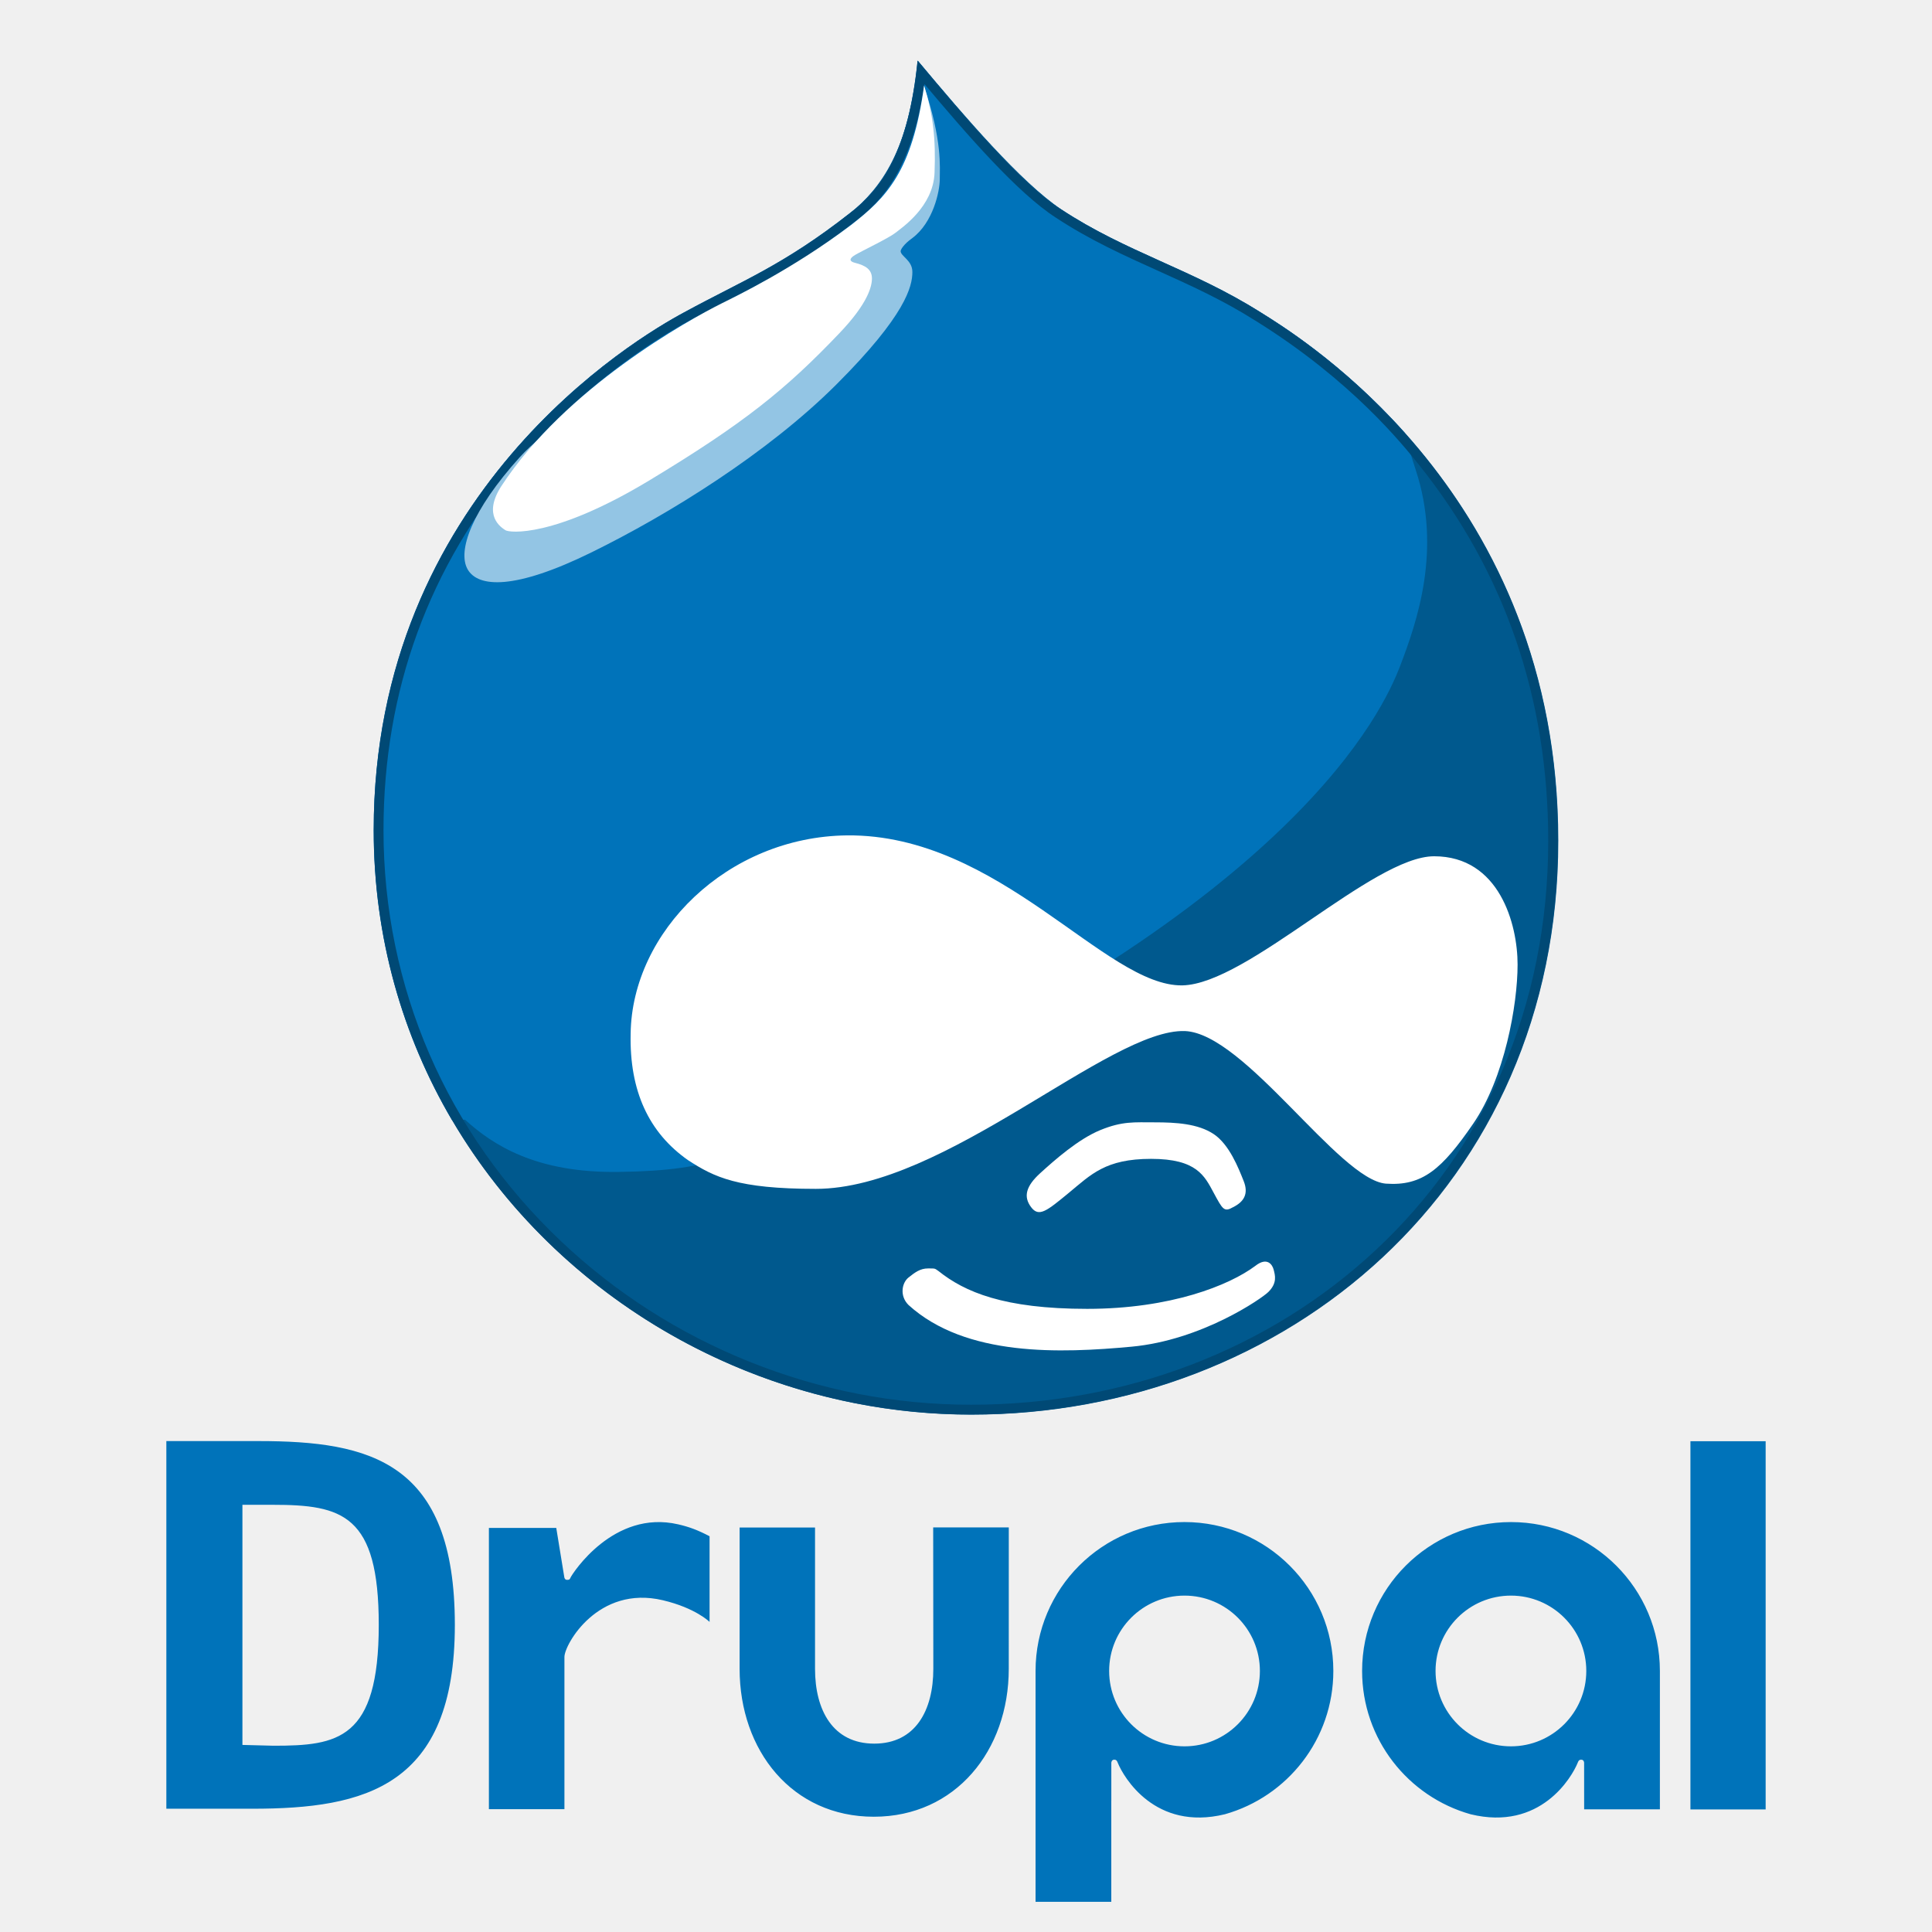
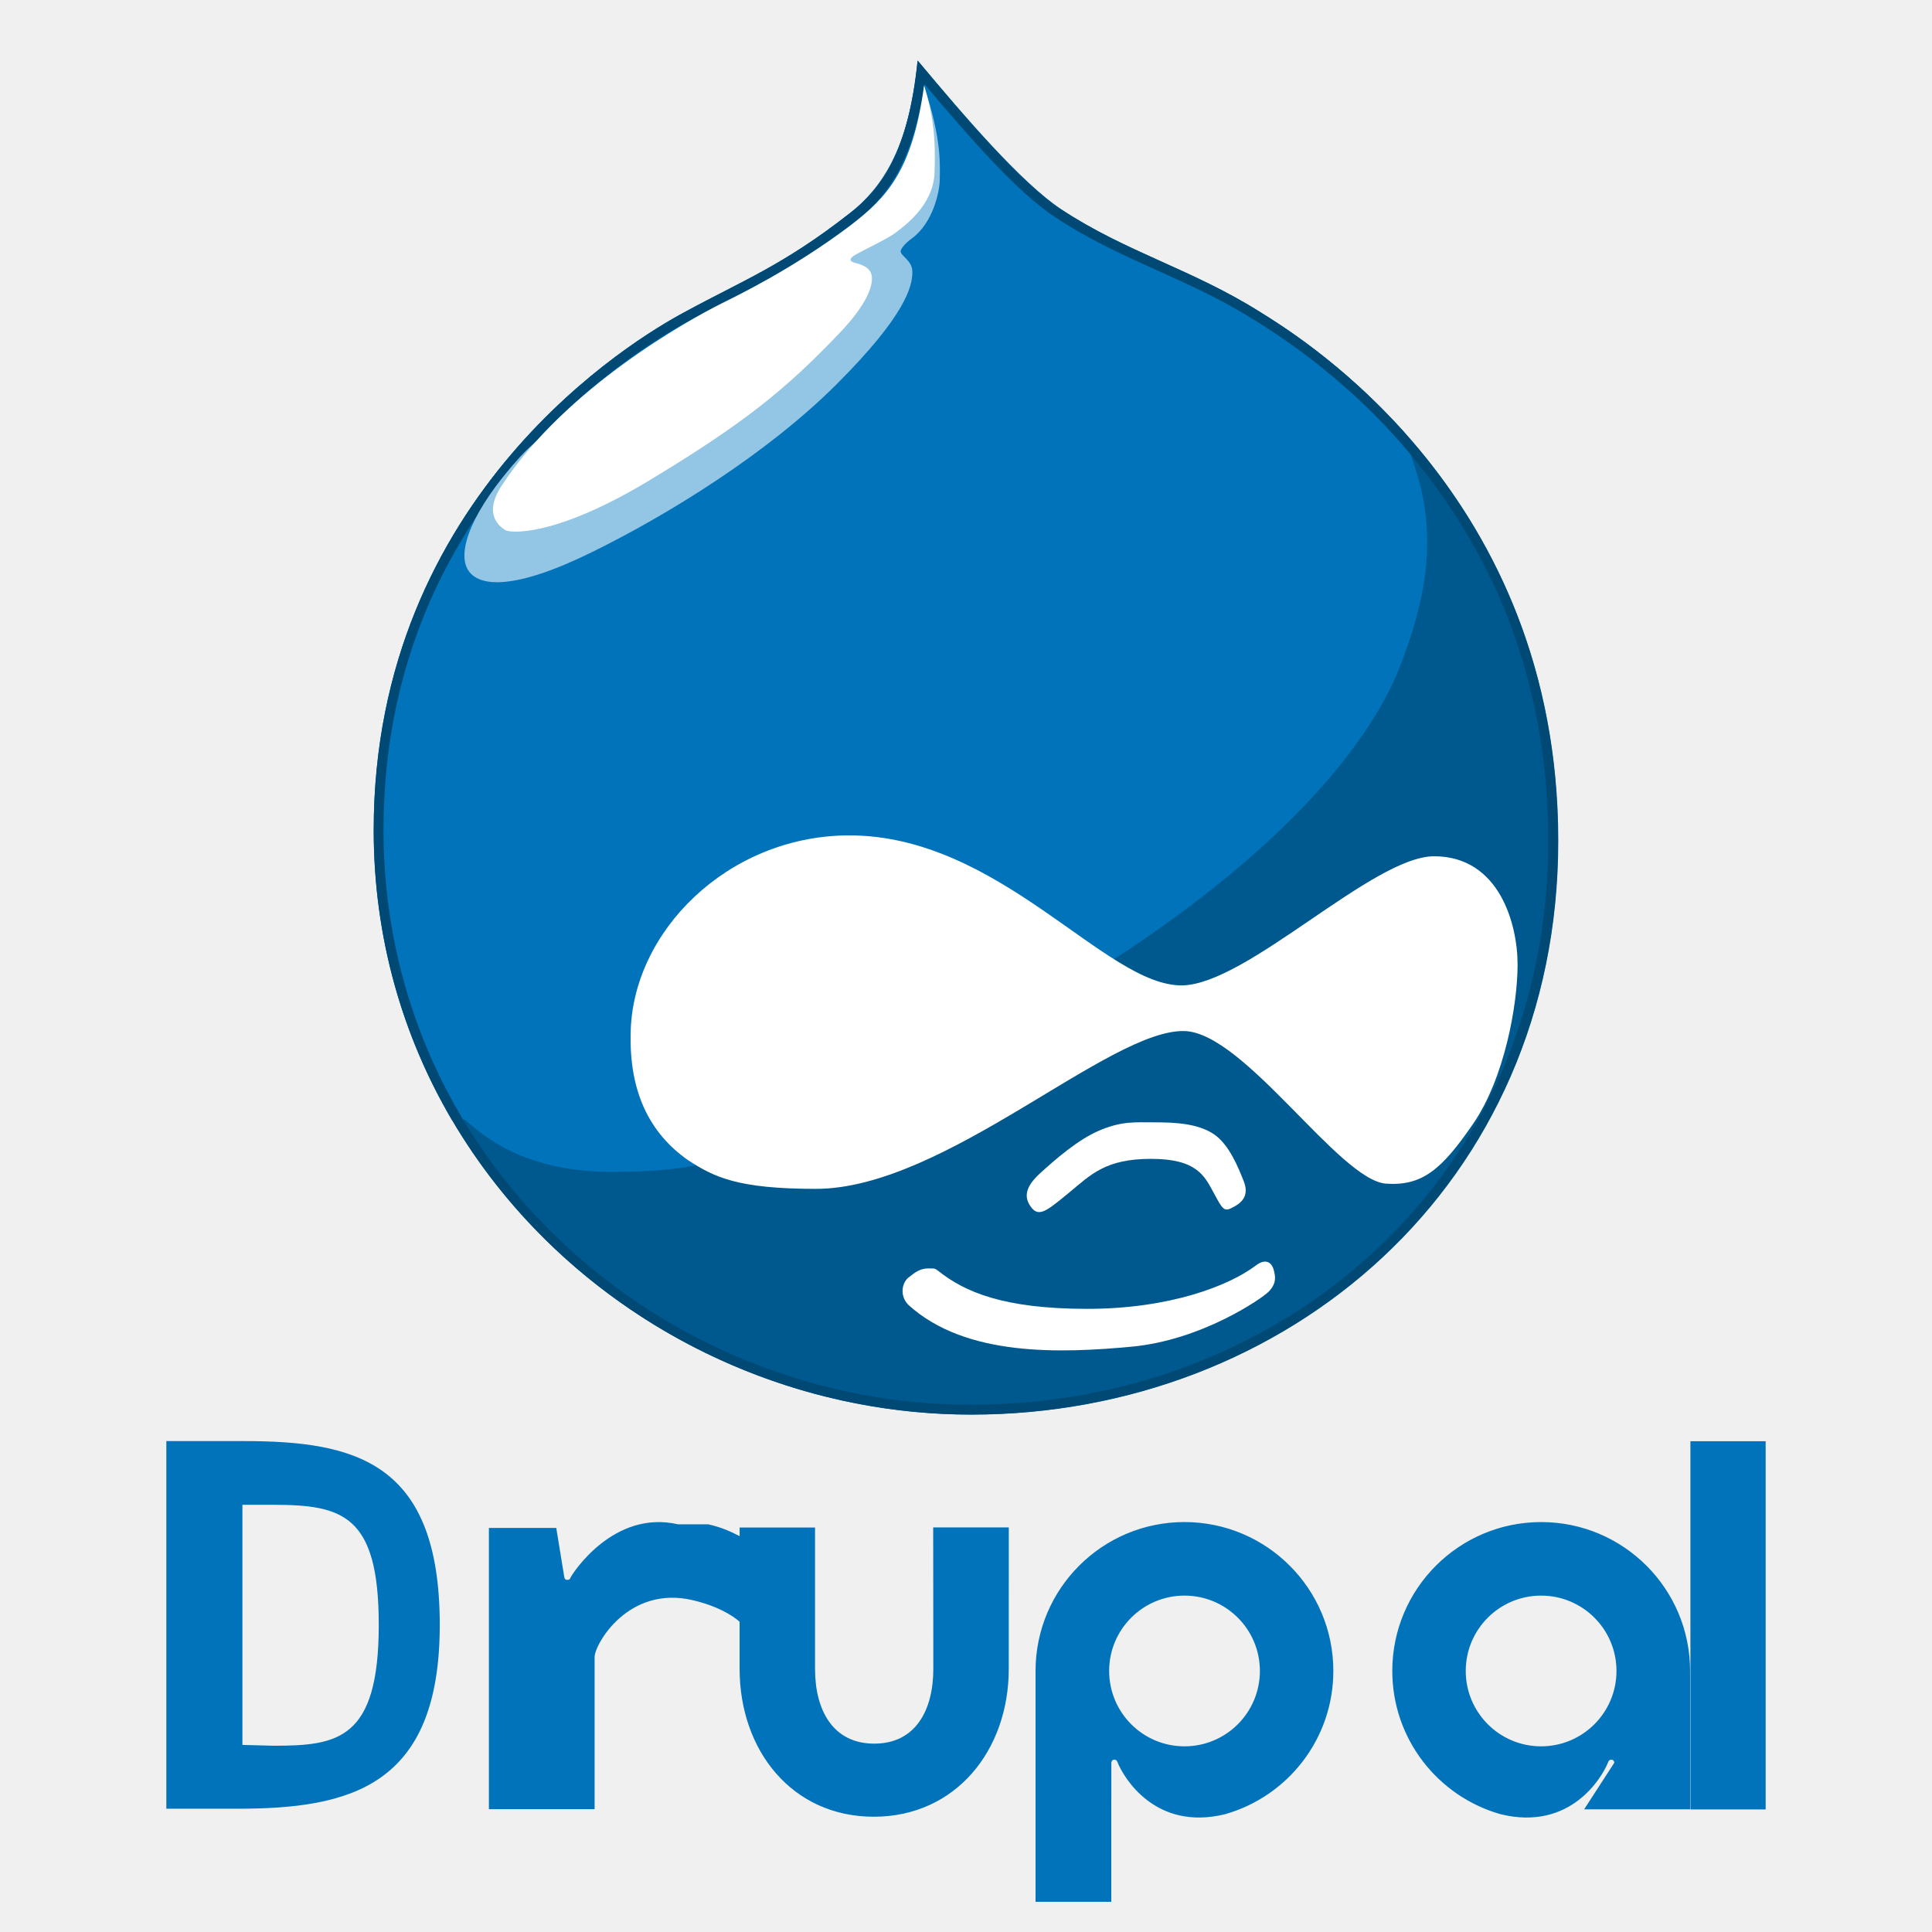
<svg xmlns="http://www.w3.org/2000/svg" viewBox="0 0 128 128">
-   <path fill="#0073BA" d="M66.835 101.194h-5.009l.009 9.371c0 2.739-1.174 4.955-3.913 4.955s-3.924-2.216-3.924-4.955v-9.362h-4.996l-.001 9.362c0 5.412 3.479 9.798 8.891 9.798 5.411 0 8.941-4.386 8.941-9.798l.002-9.371zM111.995 95.484h4.984v24.395h-4.984zM44.929 100.991c-4.296-.992-7.006 3.276-7.118 3.505-.056.112-.058.178-.249.173-.156-.004-.175-.173-.175-.173l-.533-3.266h-4.463v18.632h5.004v-10.085c0-.822 2.219-4.774 6.519-3.757 2.175.514 3.097 1.436 3.097 1.436v-5.676c-.805-.419-1.357-.622-2.082-.789zM73.626 126v-6.704l.002.001v-2.51s.008-.201.189-.204c.161-.002.197.106.237.204.379.943 2.466 4.541 7.097 3.412 4.145-1.168 7.186-4.975 7.186-9.495 0-5.446-4.417-9.864-9.865-9.864s-9.864 4.418-9.864 9.864v15.295l5.018.001zm4.851-20.287c2.758 0 4.994 2.235 4.994 4.991 0 2.759-2.235 4.995-4.994 4.995-2.758 0-4.993-2.235-4.993-4.995 0-2.756 2.235-4.991 4.993-4.991zM104.954 119.872h5.018v-9.168c0-5.446-4.415-9.863-9.864-9.863-5.448 0-9.865 4.417-9.865 9.863 0 4.521 3.042 8.327 7.187 9.495 4.631 1.129 6.717-2.468 7.097-3.412.04-.098.075-.205.237-.203.182.002.188.203.188.203m.144-6.083c0 2.759-2.236 4.995-4.993 4.995s-4.994-2.235-4.994-4.995c0-2.756 2.236-4.991 4.994-4.991s4.993 2.235 4.993 4.991zM16.713 119.833h-5.692v-24.358h6.108c7.396 0 13.006 1.357 13.006 12.178 0 10.719-5.943 12.18-13.422 12.18zm1.36-20.136h-2.012v15.909l2.066.053c4.238 0 6.967-.386 6.967-8.007 0-7.306-2.409-7.955-7.021-7.955z" />
+   <path fill="#0073BA" d="M66.835 101.194h-5.009l.009 9.371c0 2.739-1.174 4.955-3.913 4.955s-3.924-2.216-3.924-4.955v-9.362h-4.996l-.001 9.362c0 5.412 3.479 9.798 8.891 9.798 5.411 0 8.941-4.386 8.941-9.798l.002-9.371zM111.995 95.484h4.984v24.395h-4.984zM44.929 100.991c-4.296-.992-7.006 3.276-7.118 3.505-.056.112-.058.178-.249.173-.156-.004-.175-.173-.175-.173l-.533-3.266h-4.463v18.632h7.004v-10.085c0-.822 2.219-4.774 6.519-3.757 2.175.514 3.097 1.436 3.097 1.436v-5.676c-.805-.419-1.357-.622-2.082-.789zM73.626 126v-6.704l.002.001v-2.51s.008-.201.189-.204c.161-.002.197.106.237.204.379.943 2.466 4.541 7.097 3.412 4.145-1.168 7.186-4.975 7.186-9.495 0-5.446-4.417-9.864-9.865-9.864s-9.864 4.418-9.864 9.864v15.295l5.018.001zm4.851-20.287c2.758 0 4.994 2.235 4.994 4.991 0 2.759-2.235 4.995-4.994 4.995-2.758 0-4.993-2.235-4.993-4.995 0-2.756 2.235-4.991 4.993-4.991zM104.954 119.872h7.018v-9.168c0-5.446-4.415-9.863-9.864-9.863-5.448 0-9.865 4.417-9.865 9.863 0 4.521 3.042 8.327 7.187 9.495 4.631 1.129 6.717-2.468 7.097-3.412.04-.098.075-.205.237-.203.182.002.188.203.188.203m.144-6.083c0 2.759-2.236 4.995-4.993 4.995s-4.994-2.235-4.994-4.995c0-2.756 2.236-4.991 4.994-4.991s4.993 2.235 4.993 4.991zM16.713 119.833h-5.692v-24.358h5.108c7.396 0 13.006 1.357 13.006 12.178 0 10.719-5.943 12.18-13.422 12.18zm1.36-20.136h-2.012v15.909l2.066.053c4.238 0 6.967-.386 6.967-8.007 0-7.306-2.409-7.955-7.021-7.955z" />
  <path fill="#00598E" d="M83.539 20.706c-4.58-2.853-8.901-3.975-13.221-6.826-2.679-1.815-6.395-6.136-9.506-9.852-.604 5.962-2.419 8.383-4.493 10.11-4.407 3.457-7.173 4.494-10.975 6.567-3.198 1.643-20.566 12.012-20.566 34.306s18.752 38.713 39.577 38.713c20.826 0 38.886-15.122 38.886-38.021s-16.937-33.268-19.702-34.997z" />
  <path fill="#fff" d="M76.52 74.358c1.382 0 2.852.086 3.889.777 1.037.691 1.642 2.248 1.987 3.111.346.863 0 1.382-.691 1.728-.604.346-.691.173-1.296-.949-.605-1.124-1.124-2.248-4.148-2.248s-3.975 1.037-5.444 2.248c-1.469 1.21-1.988 1.642-2.506.949-.518-.691-.346-1.382.604-2.247.951-.864 2.506-2.245 3.975-2.852 1.47-.603 2.248-.517 3.63-.517zM62.176 84.209c1.729 1.382 4.32 2.506 9.851 2.506s9.419-1.556 11.147-2.852c.778-.605 1.123-.085 1.21.259.086.347.259.865-.346 1.469-.432.433-4.407 3.198-9.073 3.631-4.667.431-10.974.691-14.777-2.766-.604-.605-.431-1.469 0-1.814.433-.346.779-.605 1.296-.605.518-.001.433-.001.692.172z" />
  <path fill="#0073BA" d="M41.005 77.642c6.567-.086 7.777-1.21 13.566-3.801 31.282-13.999 37.07-26.789 38.194-29.727 1.123-2.938 2.765-7.691 1.037-12.962-.333-1.019-.578-1.835-.753-2.493-4.157-4.647-8.284-7.184-9.53-7.962-4.494-2.853-8.9-3.977-13.222-6.828-2.678-1.728-6.394-6.135-9.504-9.85-.606 5.96-2.333 8.468-4.495 10.108-4.406 3.458-7.171 4.494-10.974 6.569-3.197 1.727-20.566 12.01-20.566 34.305 0 7.117 1.912 13.637 5.192 19.215l.857-.032c1.816 1.643 4.667 3.544 10.198 3.458z" />
  <path fill="#004975" d="M83.52 20.697c-4.494-2.853-8.9-3.977-13.222-6.828-2.678-1.728-6.394-6.135-9.504-9.85-.606 5.96-2.333 8.468-4.495 10.108-4.406 3.458-7.171 4.494-10.974 6.569-3.197 1.727-20.566 12.01-20.566 34.305 0 7.117 1.912 13.637 5.192 19.215 6.994 11.891 20.208 19.498 34.384 19.498 20.826 0 38.886-15.122 38.886-38.021 0-12.576-5.107-21.371-10.171-27.034-4.157-4.647-8.284-7.183-9.53-7.962zm10.503 10.115c5.673 7.094 8.551 15.465 8.551 24.882 0 5.465-1.042 10.626-3.094 15.343-1.947 4.475-4.751 8.438-8.333 11.781-7.083 6.61-16.604 10.249-26.811 10.249-5.049 0-10.003-.965-14.727-2.867-4.639-1.868-8.82-4.544-12.425-7.952-7.594-7.178-11.776-16.854-11.776-27.245 0-9.256 3.004-17.48 8.93-24.445 4.526-5.32 9.408-8.269 11.296-9.29.917-.5 1.777-.942 2.609-1.368 2.607-1.338 5.07-2.603 8.458-5.26 1.806-1.372 3.73-3.546 4.549-9.068 2.855 3.396 6.167 7.21 8.698 8.844 2.247 1.483 4.551 2.522 6.78 3.527 2.107.95 4.288 1.933 6.445 3.302l.082.05c6.304 3.935 9.663 8.137 10.768 9.517z" />
  <path fill="#93C5E4" d="M61.225 5.747c1.209 3.542 1.037 5.357 1.037 6.136 0 .777-.432 2.852-1.815 3.888-.605.433-.777.777-.777.865 0 .344.777.604.777 1.381 0 .951-.431 2.853-5.011 7.432-4.58 4.58-11.147 8.642-16.246 11.146-5.098 2.507-7.517 2.335-8.208 1.125-.692-1.21.259-3.889 3.456-7.432 3.197-3.544 13.308-8.642 13.308-8.642l12.617-8.813.69-3.37" />
  <path fill="#fff" d="M61.225 5.659c-.778 5.704-2.506 7.434-4.839 9.246-3.889 2.939-7.69 4.753-8.555 5.186-2.247 1.123-10.369 5.617-14.604 12.099-1.296 1.987 0 2.765.259 2.938.26.173 3.197.519 9.505-3.283 6.309-3.803 9.074-6.049 12.617-9.765 1.901-1.988 2.16-3.111 2.16-3.63 0-.604-.432-.863-1.123-1.037-.347-.086-.432-.259 0-.518s2.246-1.124 2.679-1.469c.432-.347 2.506-1.728 2.592-3.976.086-2.247-.086-3.803-.691-5.791zM41.782 68.481c.086-6.74 6.395-13.048 14.345-13.135 10.11-.085 17.109 10.024 22.208 9.938 4.32-.086 12.616-8.554 16.678-8.554 4.32 0 5.531 4.494 5.531 7.172 0 2.679-.865 7.518-2.939 10.542s-3.37 4.148-5.789 3.975c-3.111-.259-9.333-9.938-13.308-10.109-5.011-.173-15.9 10.455-24.455 10.455-5.184 0-6.739-.776-8.468-1.901-2.593-1.814-3.889-4.581-3.803-8.383z" />
  <path d="M93.803 31.152c1.728 5.271.086 10.023-1.037 12.962-1.124 2.938-6.913 15.728-38.194 29.727-5.79 2.591-7 3.715-13.566 3.801-5.531.086-8.382-1.814-10.197-3.457l-.857.032c6.994 11.891 20.208 19.498 34.384 19.498 20.826 0 38.886-15.122 38.886-38.021 0-12.576-5.107-21.371-10.171-27.034.174.657.418 1.474.752 2.492z" fill="none" />
</svg>
